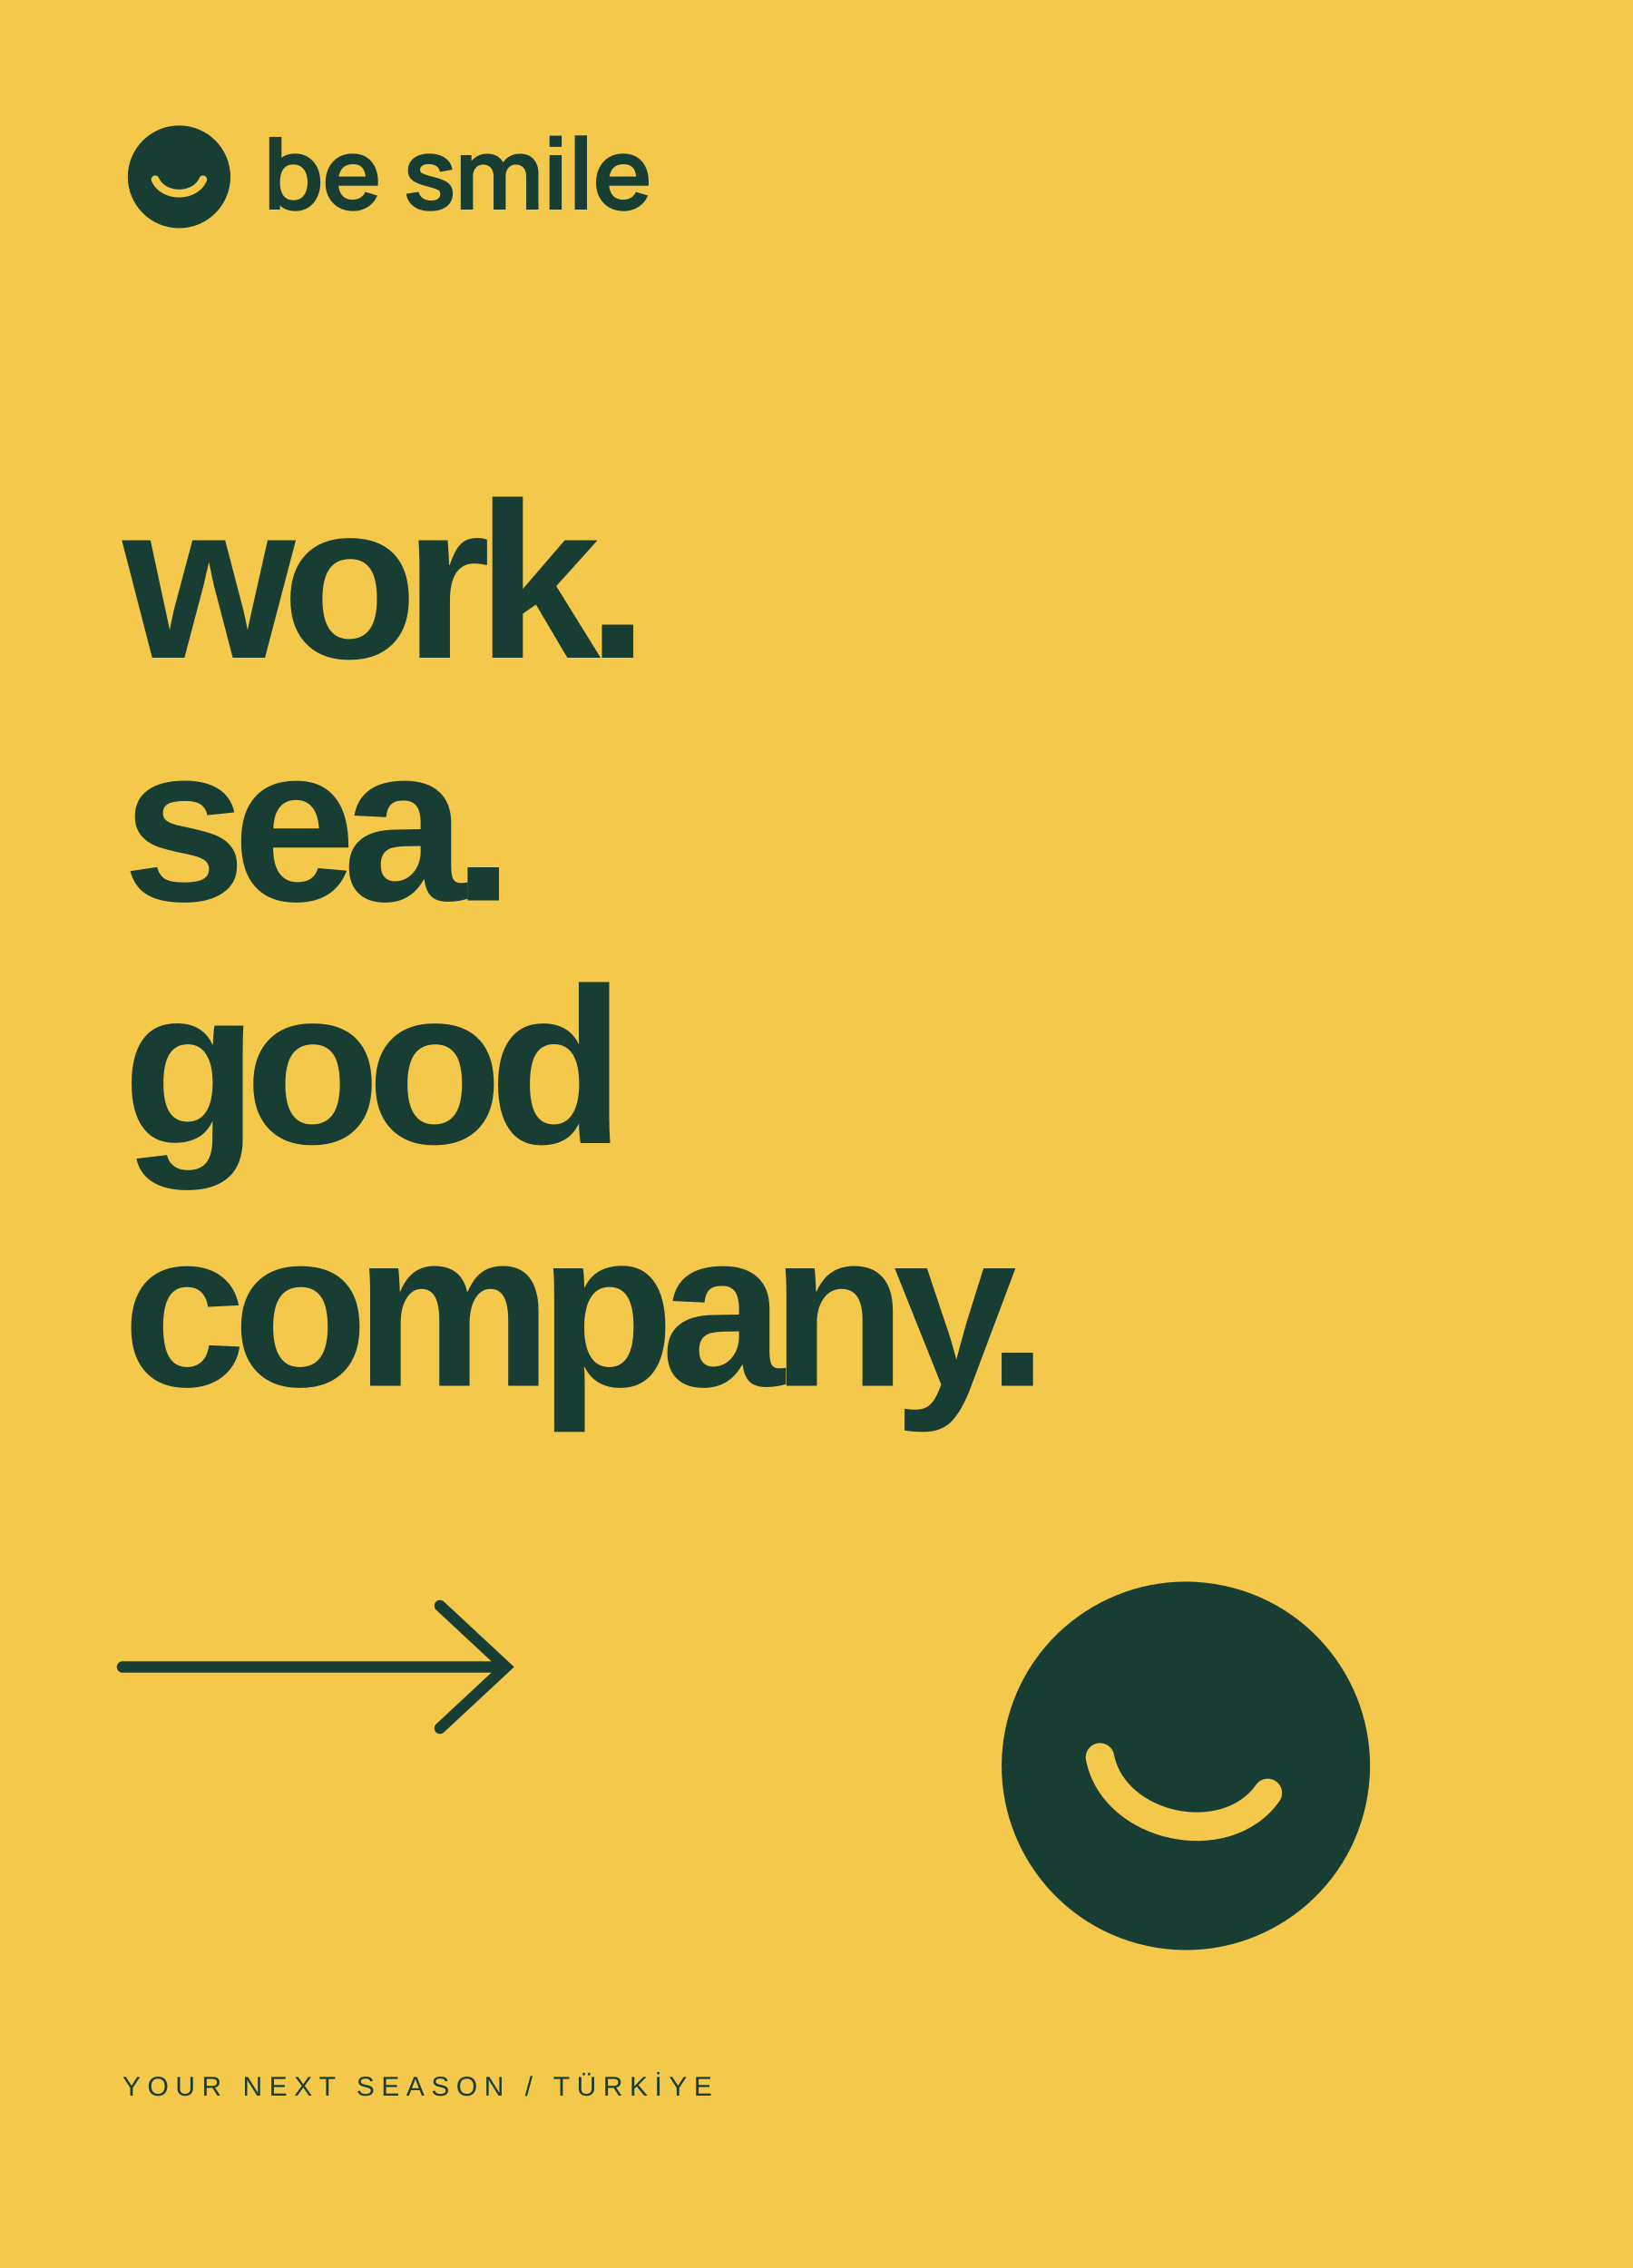
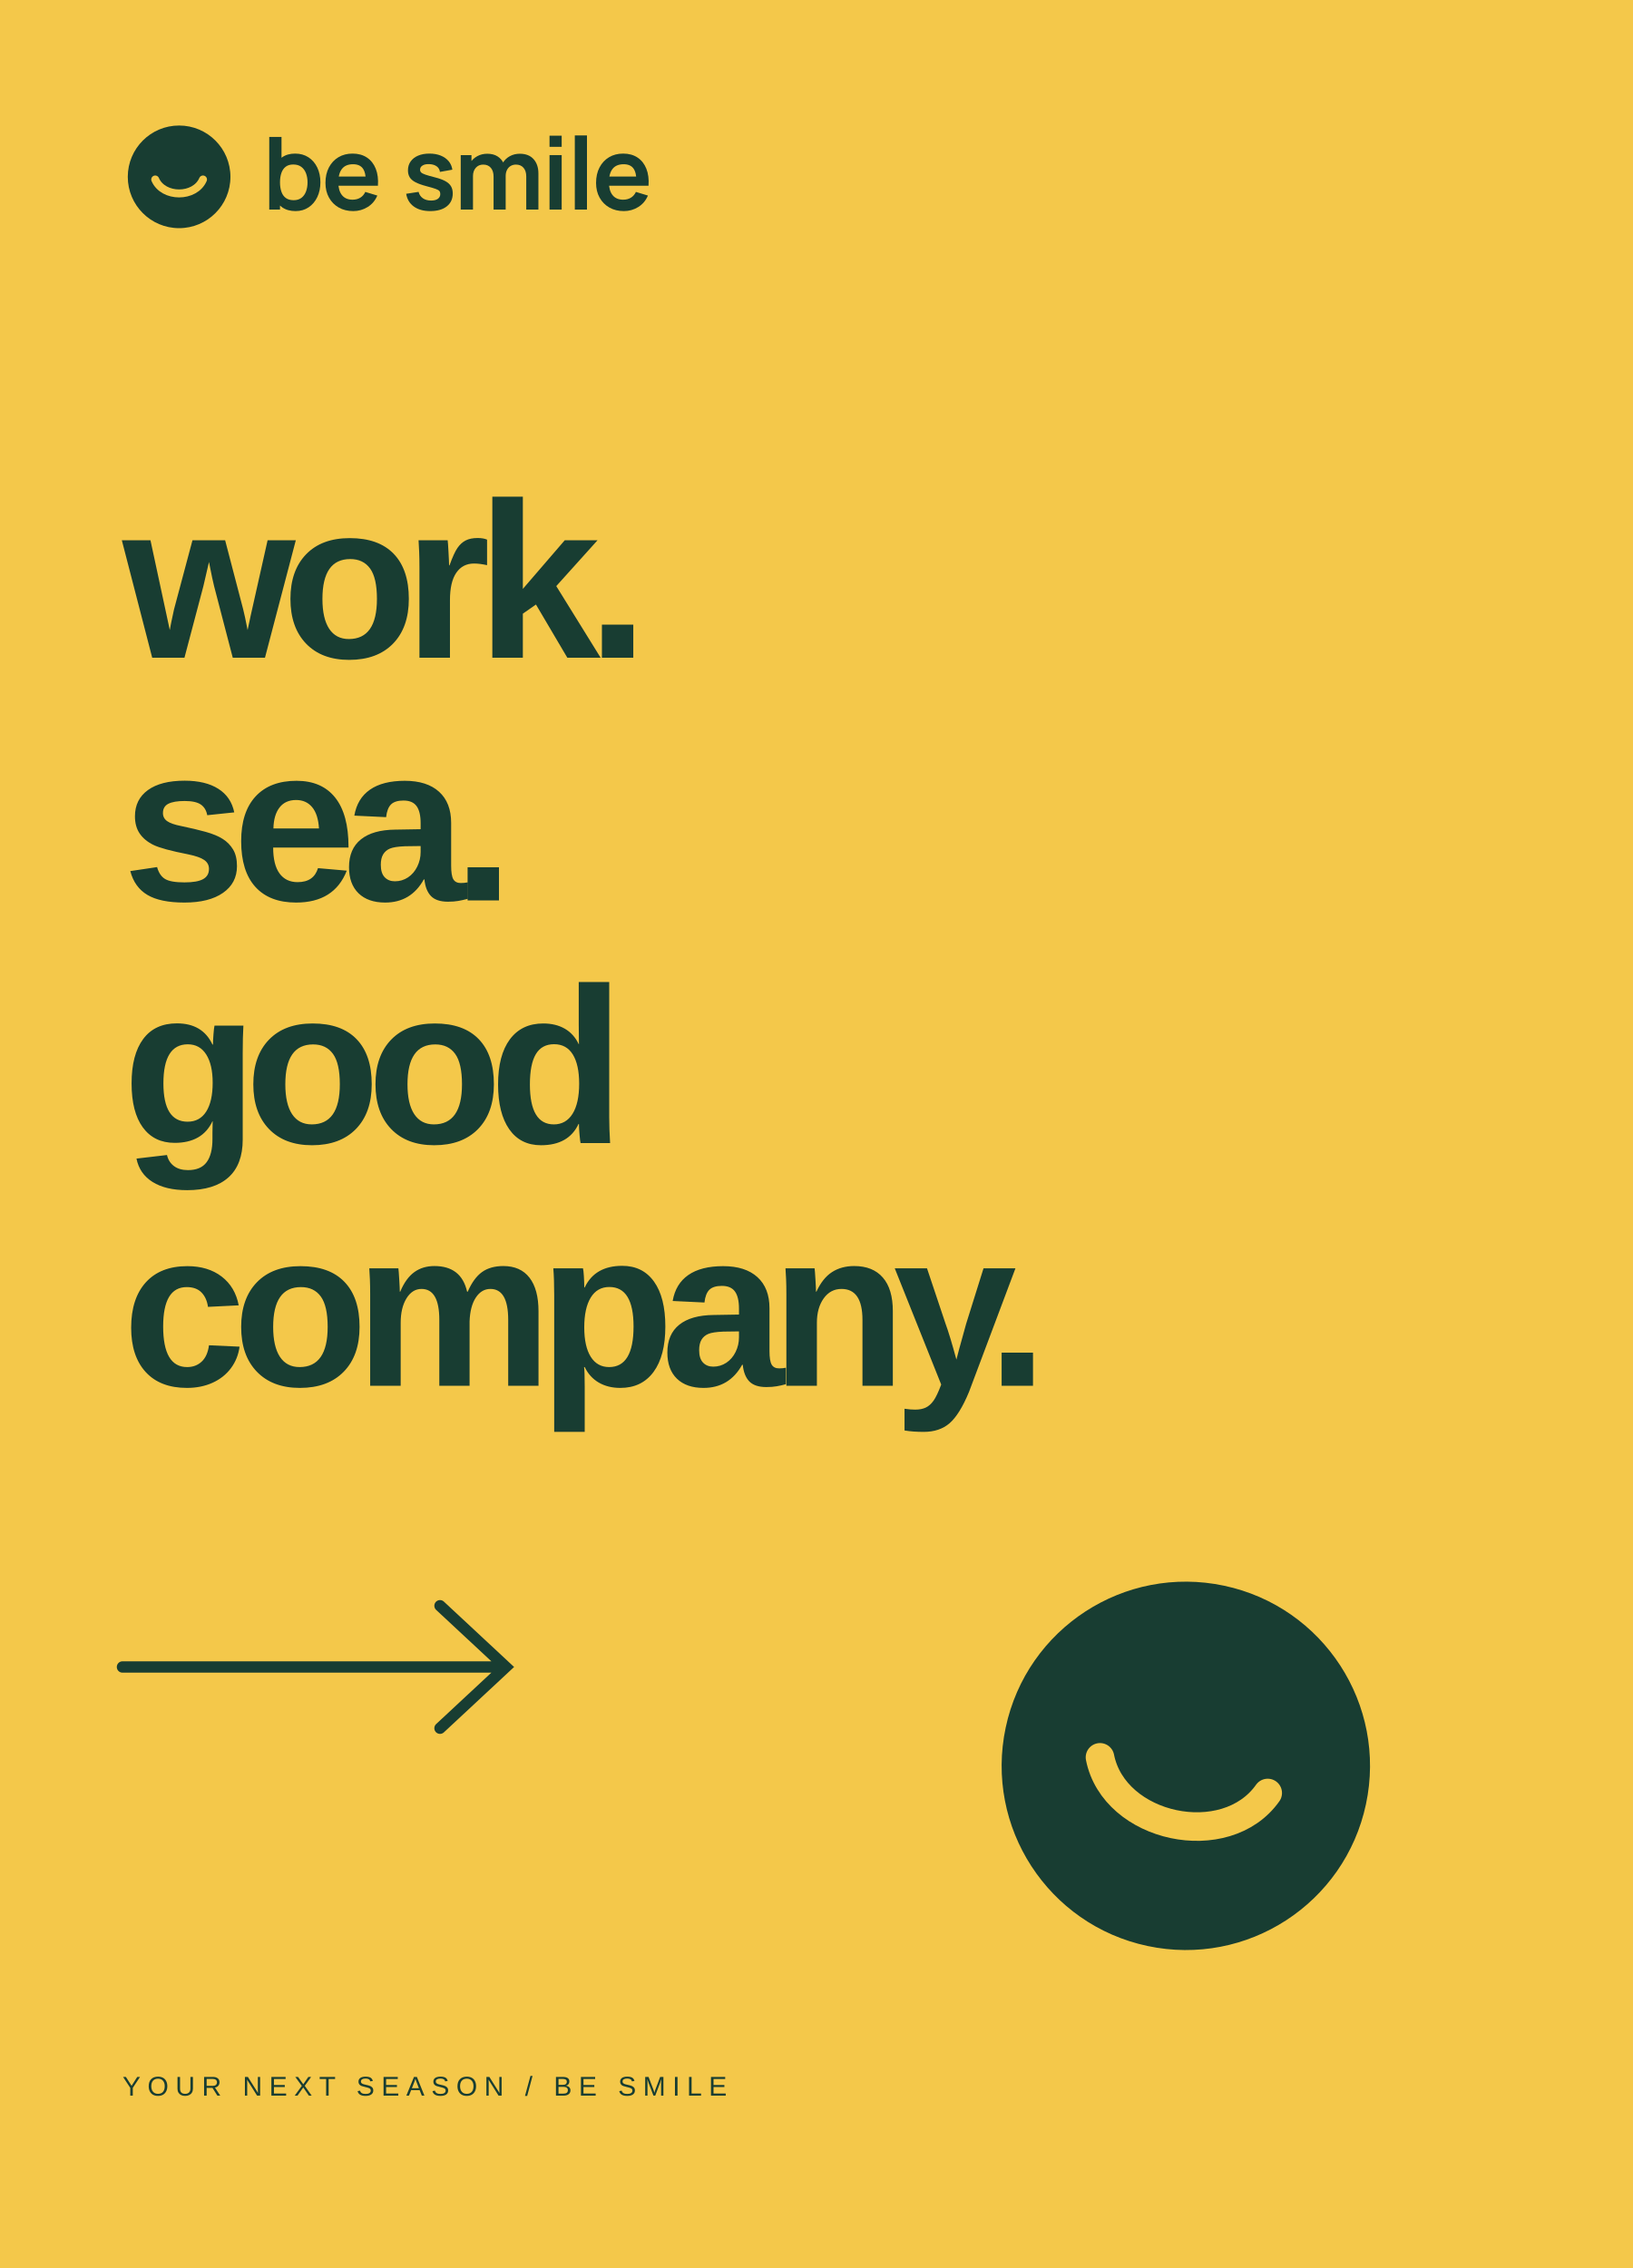
<svg xmlns="http://www.w3.org/2000/svg" viewBox="0 0 720 1000" role="img" aria-label="Be Smile social media identity">
  <rect width="720" height="1000" fill="#F4C84A" />
  <g transform="translate(54 53) scale(0.3901639)">
    <defs>
      <mask id="smile-cutout">
        <rect width="128" height="128" fill="white" />
        <path d="M37 67C46 88 82 88 91 67" fill="none" stroke="black" stroke-width="9" stroke-linecap="round" />
      </mask>
    </defs>
    <circle cx="64" cy="64" r="58" fill="#183D32" mask="url(#smile-cutout)" />
    <g transform="translate(158 0)" fill="#183D32">
      <path d="M37.563 102.710Q28.557 102.710 22.458 98.435Q16.359 94.160 13.281 86.778Q10.203 79.397 10.203 70.220Q10.203 60.929 13.281 53.576Q16.359 46.223 22.316 41.976Q28.272 37.730 37.050 37.730Q45.771 37.730 52.212 41.948Q58.653 46.166 62.159 53.519Q65.664 60.872 65.664 70.220Q65.664 79.454 62.187 86.807Q58.710 94.160 52.383 98.435Q46.056 102.710 37.563 102.710M20.007 101L7.866 101L7.866 18.920L21.717 18.920L21.717 57.794L20.007 57.794L20.007 101M35.454 90.398Q40.812 90.398 44.289 87.719Q47.766 85.040 49.448 80.451Q51.129 75.863 51.129 70.220Q51.129 64.634 49.419 60.045Q47.709 55.457 44.118 52.749Q40.527 50.042 34.998 50.042Q29.754 50.042 26.448 52.578Q23.142 55.115 21.575 59.646Q20.007 64.178 20.007 70.220Q20.007 76.148 21.575 80.737Q23.142 85.325 26.534 87.862Q29.925 90.398 35.454 90.398" />
      <path d="M102.791 102.710Q93.443 102.710 86.375 98.663Q79.307 94.616 75.346 87.434Q71.384 80.252 71.384 70.904Q71.384 60.815 75.288 53.377Q79.193 45.938 86.061 41.834Q92.930 37.730 101.993 37.730Q111.569 37.730 118.267 42.204Q124.964 46.679 128.213 54.830Q131.462 62.981 130.664 74.039L117.041 74.039L117.041 69.023Q116.984 58.991 113.507 54.374Q110.030 49.757 102.563 49.757Q94.184 49.757 90.052 54.972Q85.919 60.188 85.919 70.220Q85.919 79.568 90.052 84.698Q94.184 89.828 101.993 89.828Q107.066 89.828 110.743 87.576Q114.419 85.325 116.414 81.050L129.980 85.154Q126.503 93.476 119.093 98.093Q111.683 102.710 102.791 102.710M123.938 74.039L81.587 74.039L81.587 63.665L123.938 63.665" />
      <path d="M189.801 102.710Q178.401 102.710 171.276 97.580Q164.151 92.450 162.612 83.159L176.634 80.993Q177.717 85.553 181.422 88.175Q185.127 90.797 190.770 90.797Q195.729 90.797 198.436 88.831Q201.144 86.864 201.144 83.444Q201.144 81.335 200.147 80.052Q199.149 78.770 195.786 77.573Q192.423 76.376 185.469 74.552Q177.717 72.500 173.157 70.135Q168.597 67.769 166.602 64.520Q164.607 61.271 164.607 56.654Q164.607 50.897 167.628 46.622Q170.649 42.347 176.093 40.038Q181.536 37.730 188.832 37.730Q196.014 37.730 201.571 39.953Q207.129 42.176 210.577 46.280Q214.026 50.384 214.767 55.913L200.745 58.421Q200.232 54.488 197.183 52.208Q194.133 49.928 189.060 49.643Q184.215 49.358 181.251 51.096Q178.287 52.835 178.287 55.970Q178.287 57.737 179.484 58.991Q180.681 60.245 184.300 61.499Q187.920 62.753 195.102 64.577Q202.512 66.458 206.901 68.880Q211.290 71.303 213.256 74.666Q215.223 78.029 215.223 82.817Q215.223 92.051 208.469 97.380Q201.714 102.710 189.801 102.710" />
      <path d="M312.029 101L298.292 101L298.292 63.608Q298.292 57.281 295.157 53.718Q292.022 50.156 286.664 50.156Q283.358 50.156 280.736 51.666Q278.114 53.177 276.575 56.112Q275.036 59.048 275.036 63.095L268.937 59.504Q268.880 53.120 271.815 48.246Q274.751 43.373 279.767 40.637Q284.783 37.901 290.939 37.901Q301.142 37.901 306.585 44.029Q312.029 50.156 312.029 60.131L312.029 101M238.100 101L224.249 101L224.249 39.440L236.390 39.440L236.390 58.535L238.100 58.535L238.100 101M275.036 101L261.356 101L261.356 63.779Q261.356 57.338 258.221 53.747Q255.086 50.156 249.671 50.156Q244.484 50.156 241.292 53.747Q238.100 57.338 238.100 63.095L231.944 58.991Q231.944 53.006 234.908 48.218Q237.872 43.430 242.916 40.665Q247.961 37.901 254.231 37.901Q261.128 37.901 265.774 40.837Q270.419 43.772 272.727 48.816Q275.036 53.861 275.036 60.188" />
      <path d="M338.326 30.092L324.589 30.092L324.589 17.495L338.326 17.495L338.326 30.092M338.326 101L324.589 101L324.589 39.440L338.326 39.440" />
      <path d="M366.903 101L353.166 101L353.166 17.210L366.903 17.210" />
      <path d="M408.590 102.710Q399.242 102.710 392.174 98.663Q385.106 94.616 381.144 87.434Q377.183 80.252 377.183 70.904Q377.183 60.815 381.087 53.377Q384.992 45.938 391.861 41.834Q398.729 37.730 407.792 37.730Q417.368 37.730 424.065 42.204Q430.763 46.679 434.012 54.830Q437.261 62.981 436.463 74.039L422.840 74.039L422.840 69.023Q422.783 58.991 419.306 54.374Q415.829 49.757 408.362 49.757Q399.983 49.757 395.851 54.972Q391.718 60.188 391.718 70.220Q391.718 79.568 395.851 84.698Q399.983 89.828 407.792 89.828Q412.865 89.828 416.541 87.576Q420.218 85.325 422.213 81.050L435.779 85.154Q432.302 93.476 424.892 98.093Q417.482 102.710 408.590 102.710M429.737 74.039L387.386 74.039L387.386 63.665L429.737 63.665" />
    </g>
  </g>
  <g fill="#183D32" font-family="Arial,sans-serif" font-weight="bold" font-size="98" letter-spacing="-6">
    <text x="54" y="290">work.</text>
    <text x="54" y="397">sea.</text>
    <text x="54" y="504">good</text>
    <text x="54" y="611">company.</text>
  </g>
  <g transform="translate(432 690) rotate(12 95 95) scale(1.4)">
    <defs>
      <mask id="smile-cutout">
        <rect width="128" height="128" fill="white" />
        <path d="M37 67C46 88 82 88 91 67" fill="none" stroke="black" stroke-width="9" stroke-linecap="round" />
      </mask>
    </defs>
    <circle cx="64" cy="64" r="58" fill="#183D32" mask="url(#smile-cutout)" />
  </g>
  <path d="M54 735H220M194 708L223 735 194 762" fill="none" stroke="#183D32" stroke-width="5" stroke-linecap="round" />
-   <text x="54" y="924" fill="#183D32" font-family="Arial,sans-serif" font-size="12" letter-spacing="3">YOUR NEXT SEASON / TÜRKİYE</text>
+   <text x="54" y="924" fill="#183D32" font-family="Arial,sans-serif" font-size="12" letter-spacing="3">YOUR NEXT SEASON / BE SMILE</text>
</svg>
